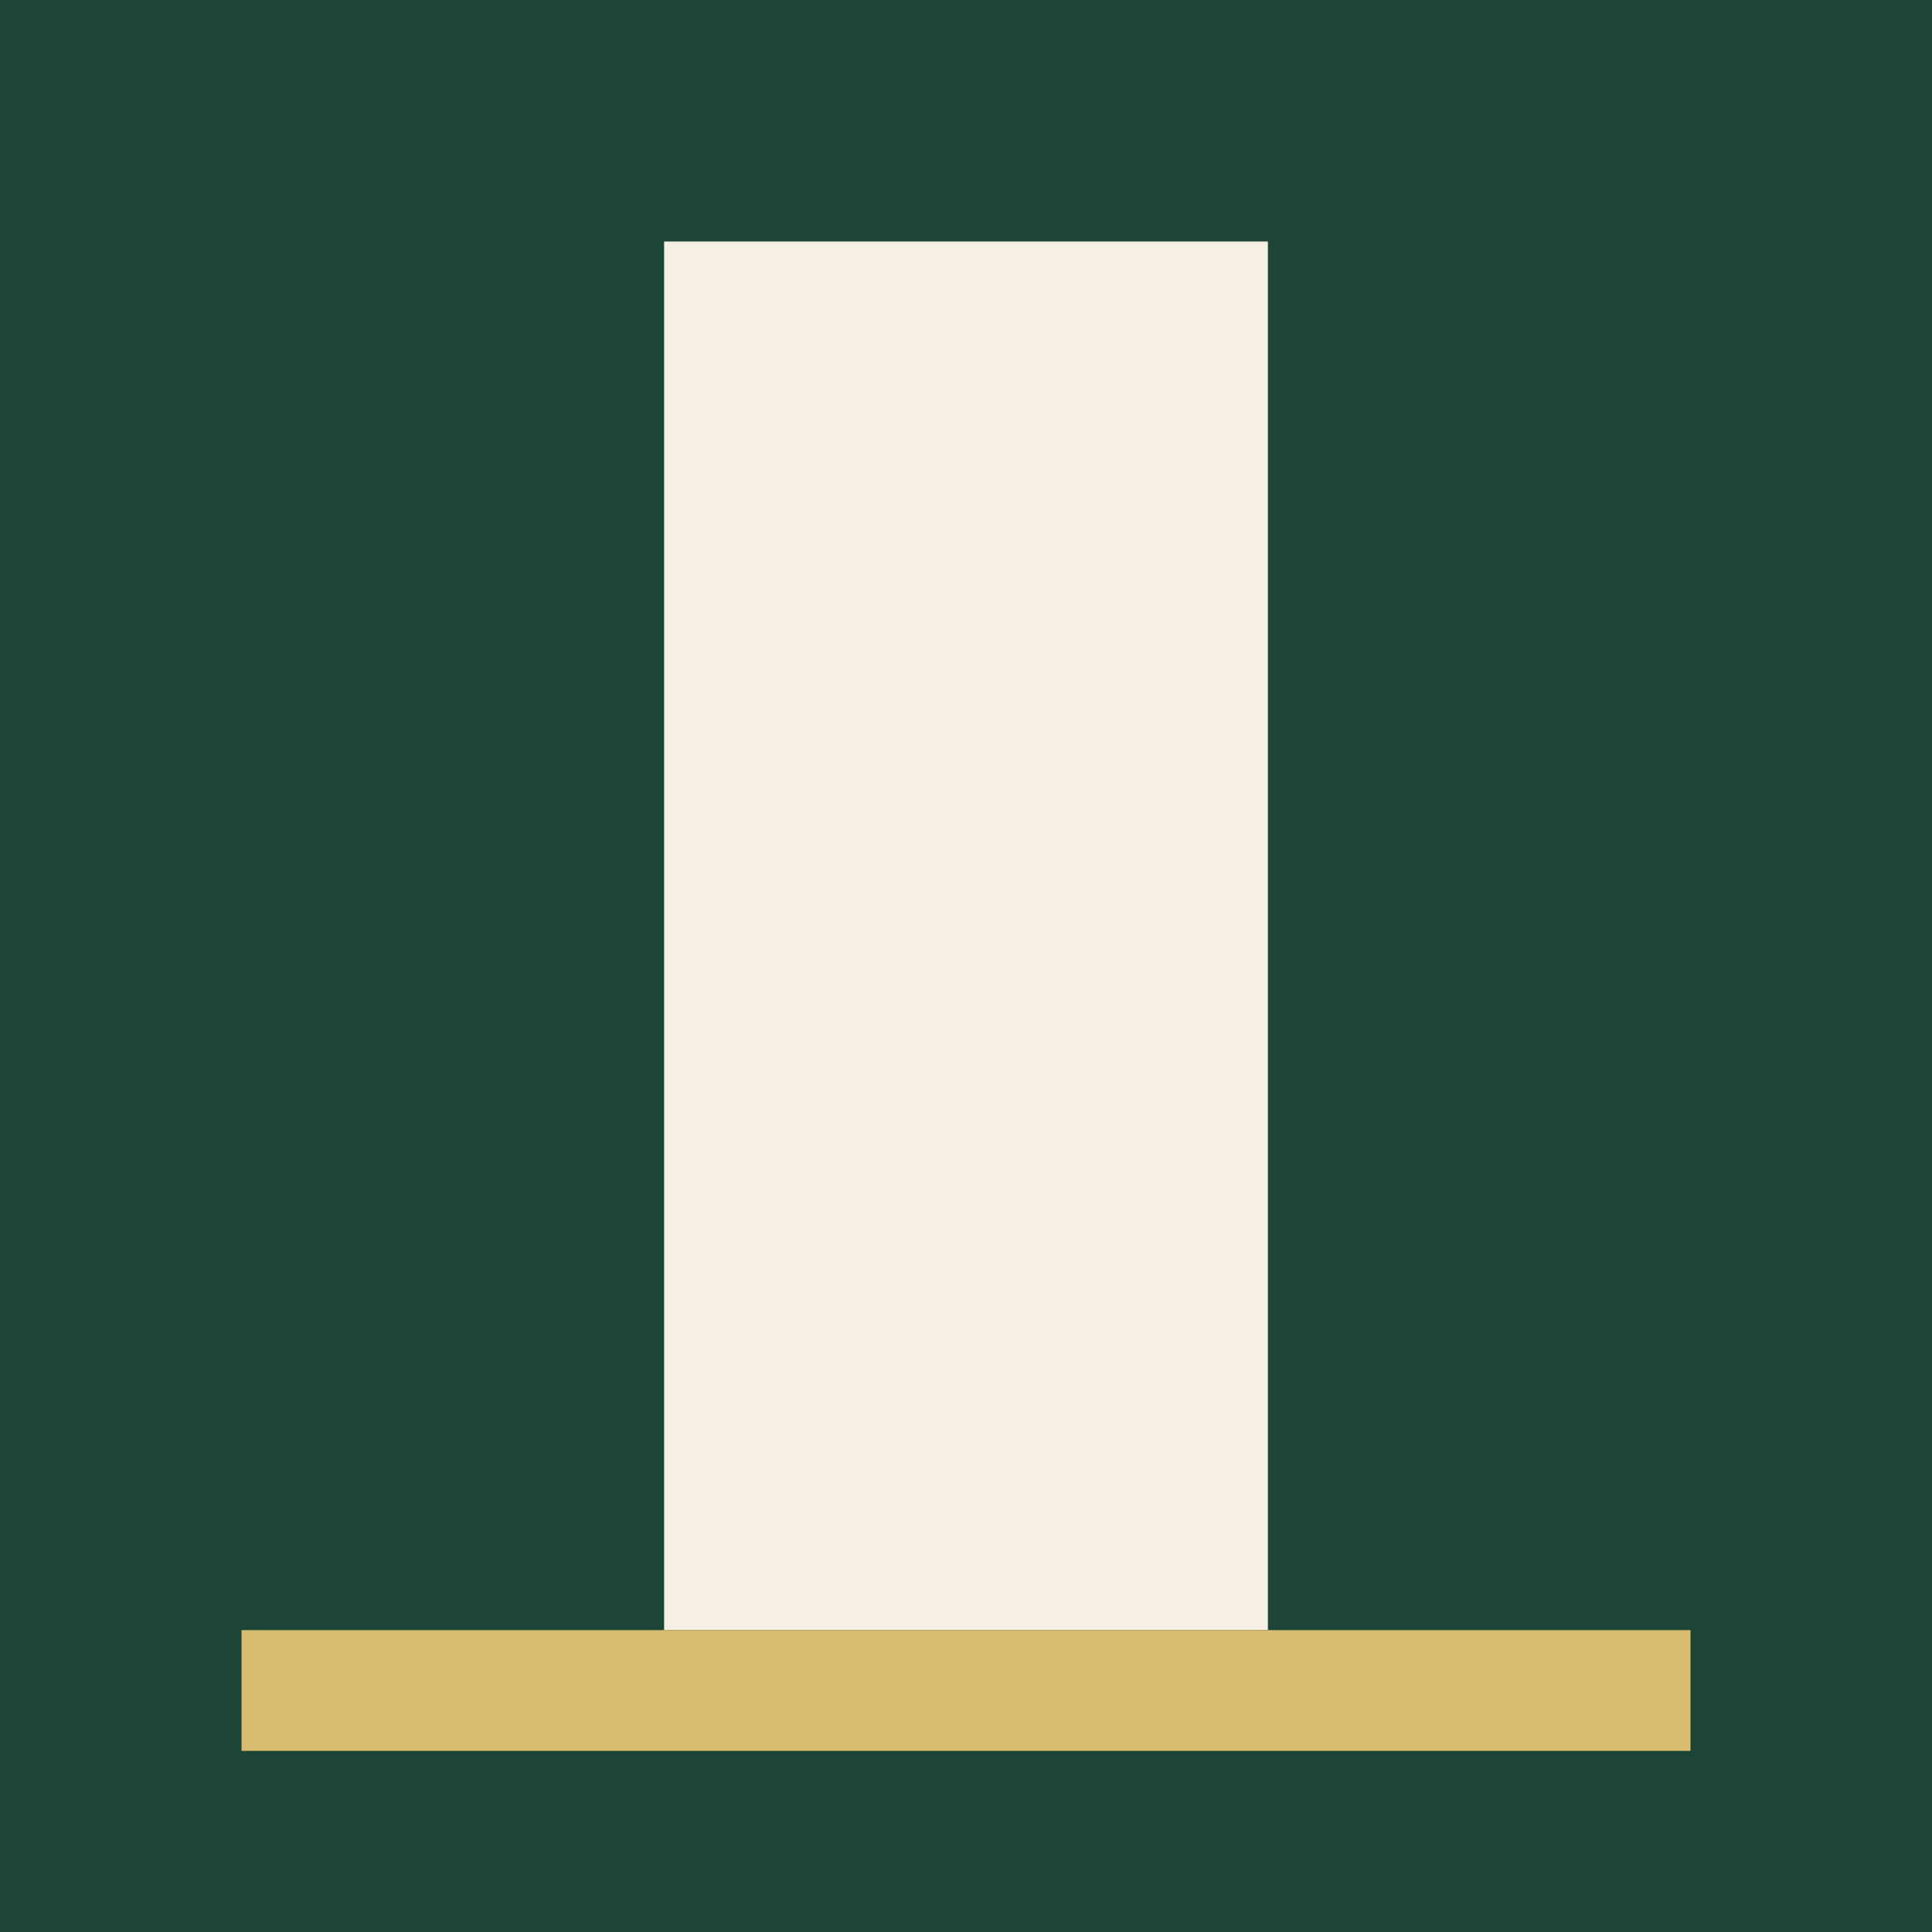
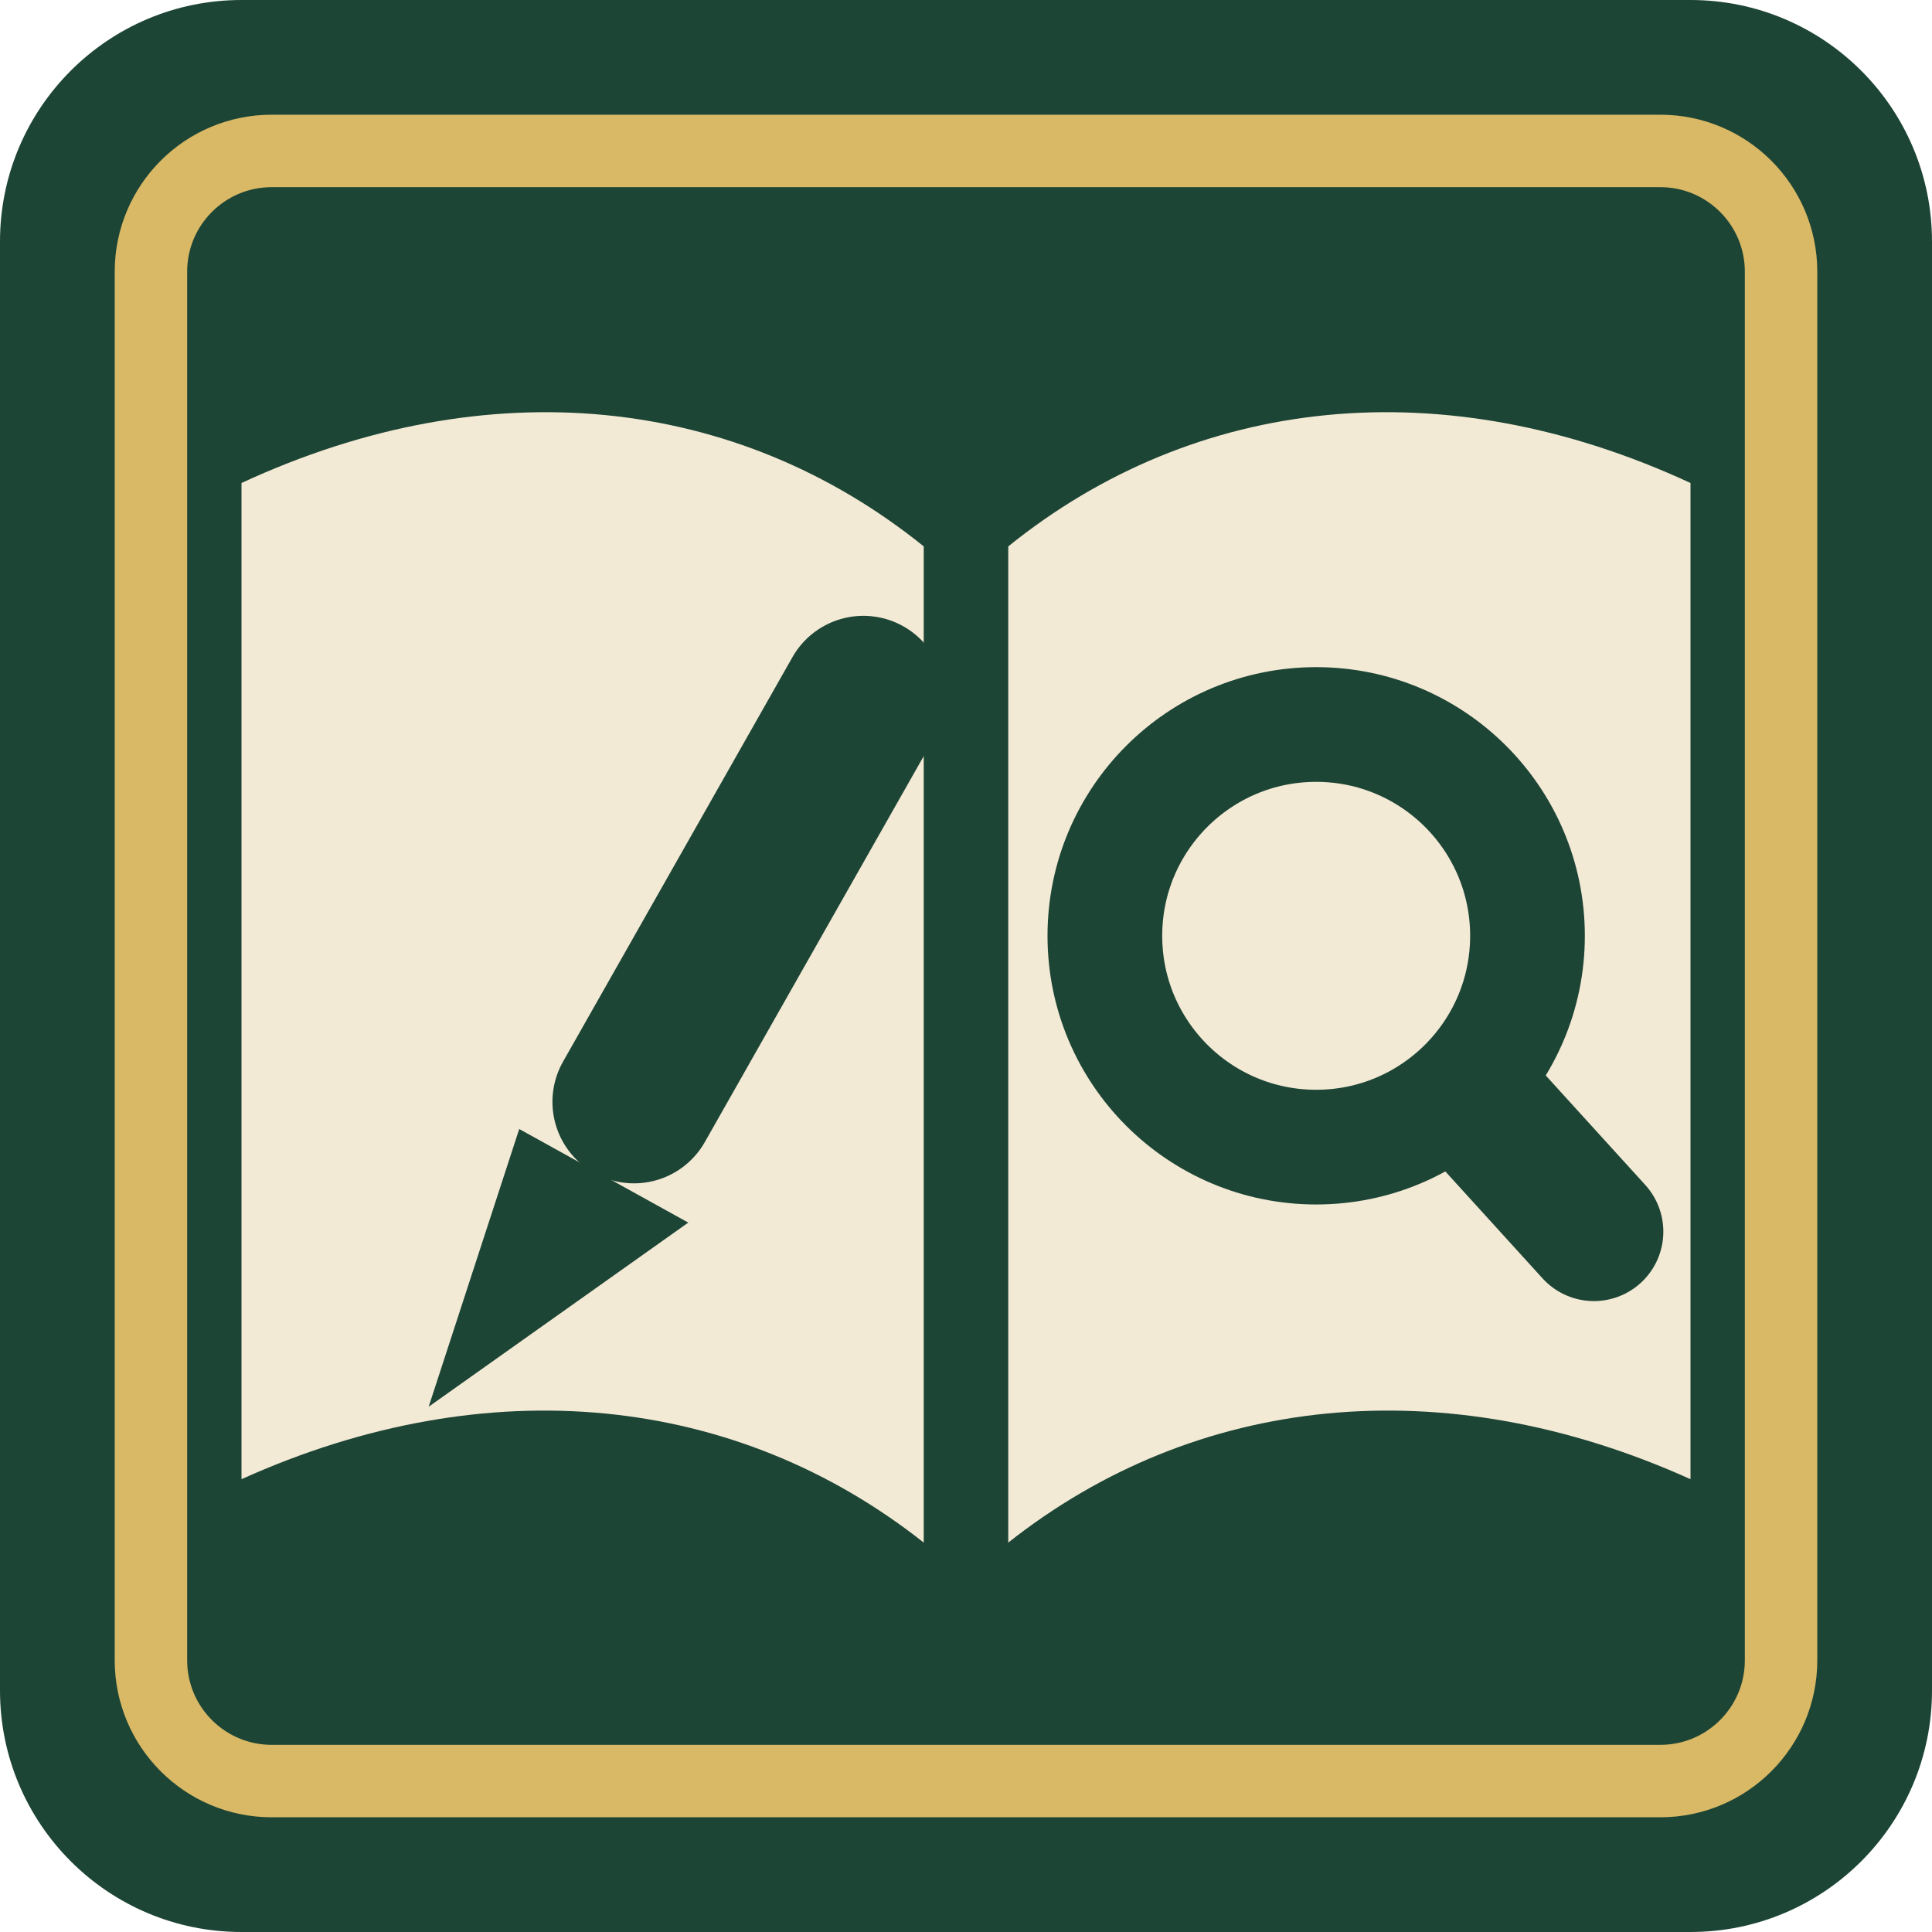
<svg xmlns="http://www.w3.org/2000/svg" viewBox="0 0 64 64" width="64" height="64">
-   <rect width="64" height="64" fill="#1D4535" />
-   <rect x="22" y="8" width="20" height="46" fill="#F5F0E3" />
-   <path d="M8 56h48" stroke="#D9BC72" stroke-width="4" />
+   <rect width="64" height="64" rx="8" fill="#1d4535" />
+   <rect x="5" y="5" width="54" height="54" rx="4" fill="none" stroke="#d9b866" stroke-width="2.4" />
+   <path d="M8 16c8.2-3.8 16.4-2.9 22.6 2.1v33c-6.2-4.9-14.4-5.8-22.6-2.1zM56 16c-8.2-3.8-16.4-2.9-22.6 2.1v33c6.2-4.9 14.4-5.8 22.6-2.1z" fill="#f3ead6" />
+   <path d="M21 36.5l7.6-13.4" stroke="#1d4535" stroke-width="5.4" stroke-linecap="round" />
+   <path d="M14.2 46.6l3-9.2 5.6 3.1z" fill="#1d4535" />
+   <circle cx="43.6" cy="31" r="7" fill="none" stroke="#1d4535" stroke-width="3.8" />
+   <path d="M48.8 36.4l4 4.4" stroke="#1d4535" stroke-width="4.6" stroke-linecap="round" />
</svg>
